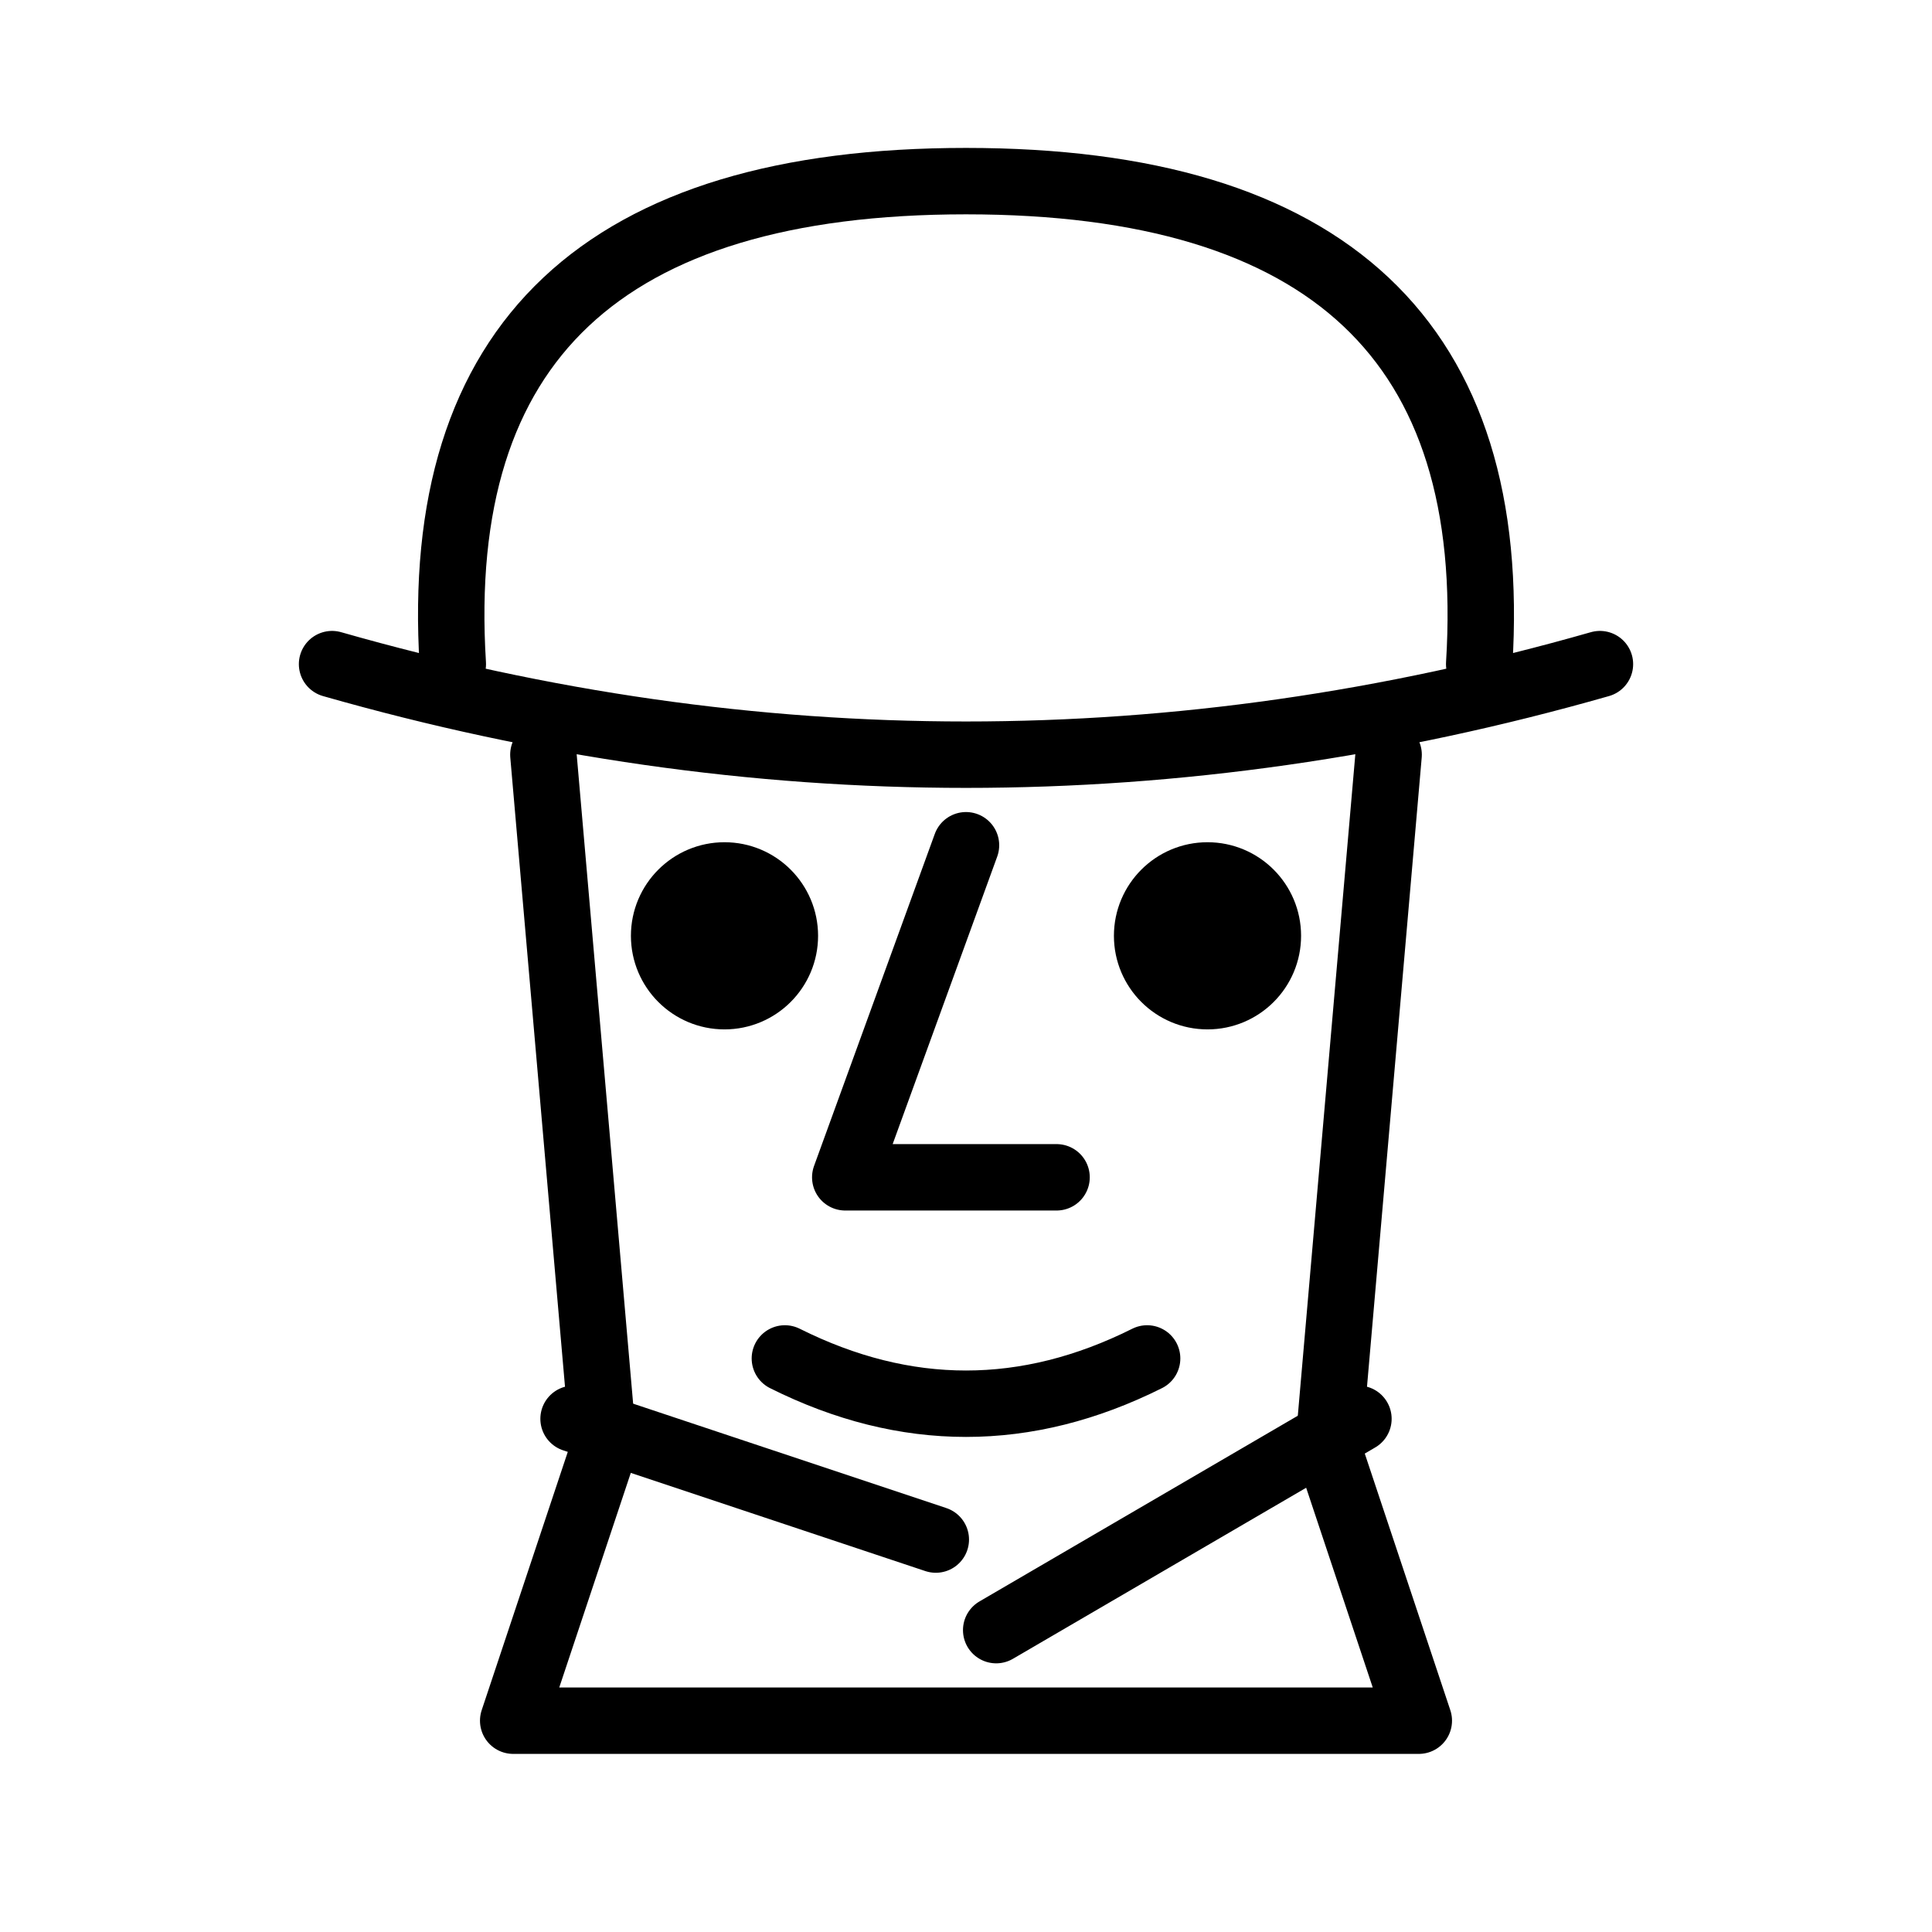
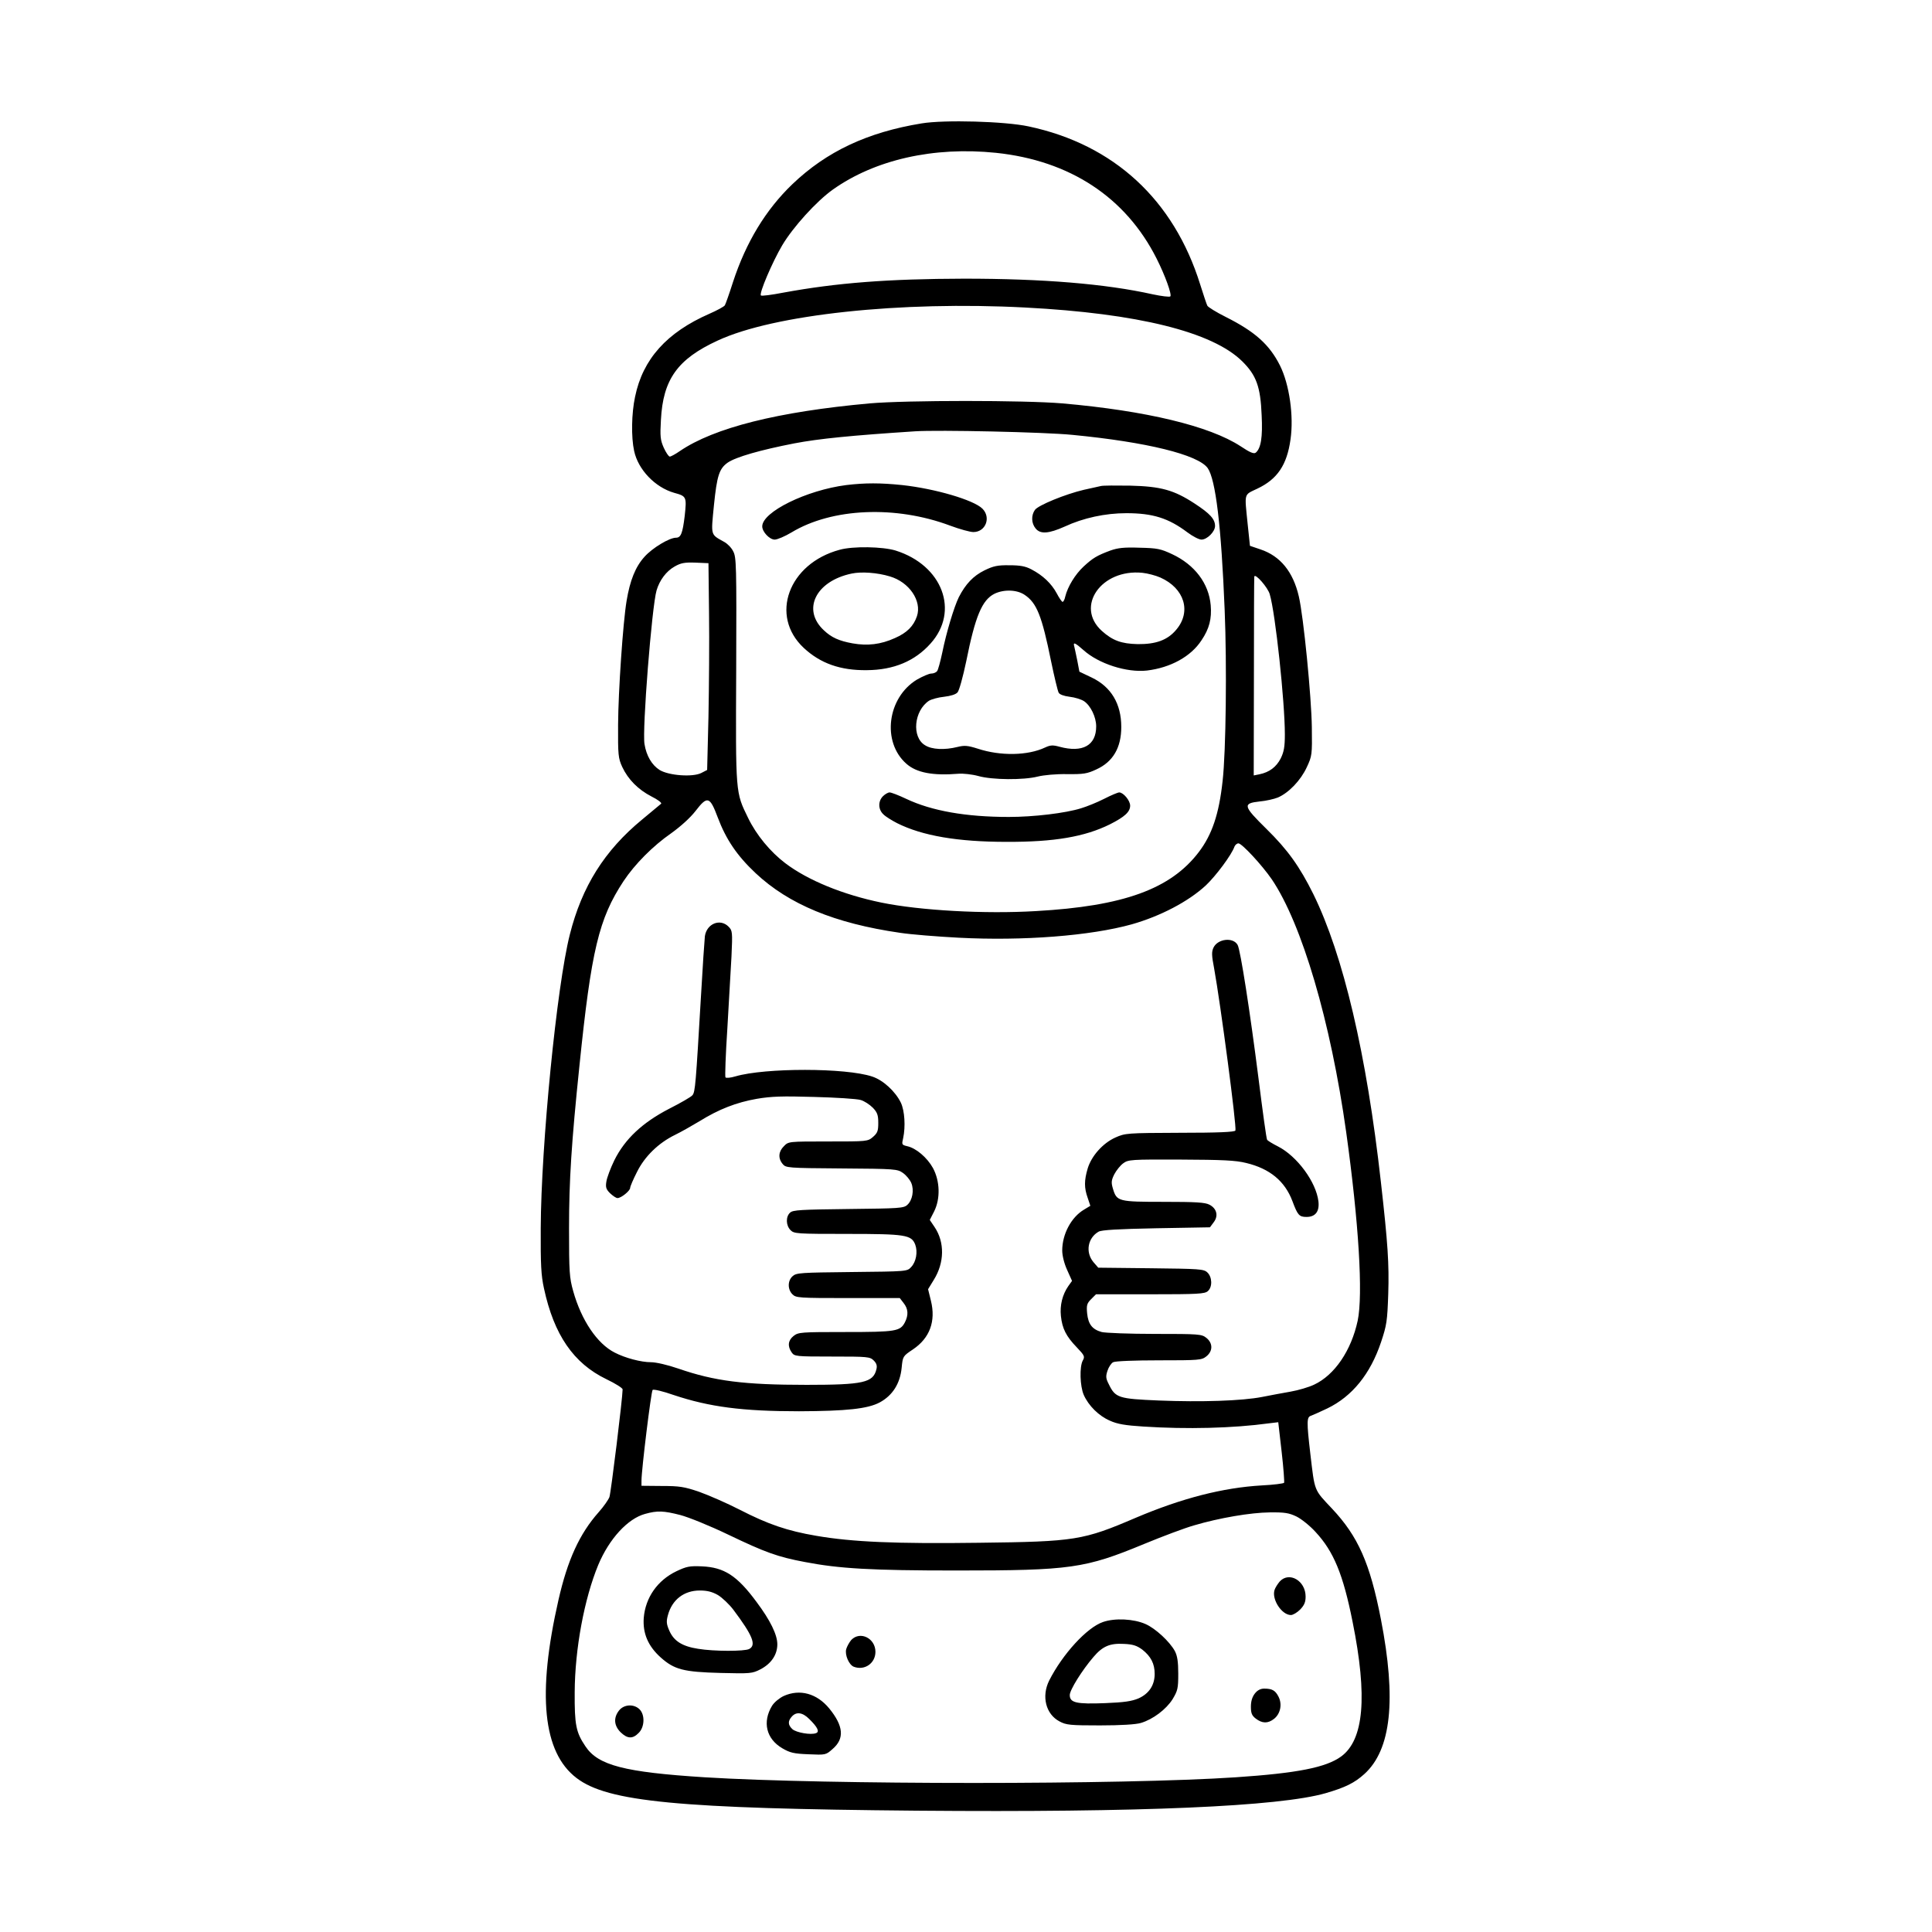
<svg xmlns="http://www.w3.org/2000/svg" width="64" height="64" viewBox="0 0 64 64">
-   <g fill="none" stroke="#000" stroke-width="2.2" stroke-linecap="round" stroke-linejoin="round">
-     <path d="M15 22Q14 6 32 6Q50 6 49 22M11 22Q32 28 53 22M18 25L20 48L17 57H47L44 48L46 25" fill="none" />
-     <path d="M32 28L28 39H35M26 45Q32 48 38 45M19 47L31 51M45 47L33 54" fill="none" />
-     <circle cx="24" cy="31" r="2" fill="#000" />
-     <circle cx="40" cy="31" r="2" fill="#000" />
+   <g transform="scale(0.0625)">
+     <g transform="translate(0,1024) scale(0.1,-0.1)" fill="#000" stroke="none">
+       <path d="M4885 9586 c-288 -47 -504 -149 -685 -322 -141 -135 -246 -308 -315 -519 -19 -60 -39 -116 -43 -123 -4 -7 -41 -27 -82 -45 -226 -99 -353 -240 -394 -440 -19 -88 -21 -214 -5 -287 21 -99 111 -193 212 -222 66 -18 67 -21 56 -123 -11 -91 -20 -115 -46 -115 -35 0 -125 -54 -167 -101 -48 -53 -77 -125 -95 -234 -19 -113 -44 -480 -45 -655 -1 -163 1 -179 22 -225 31 -66 84 -120 156 -157 32 -16 55 -33 50 -38 -5 -4 -50 -42 -101 -84 -199 -164 -319 -355 -383 -610 -69 -272 -152 -1114 -154 -1556 -1 -192 2 -250 17 -318 53 -247 157 -398 331 -482 48 -23 86 -47 86 -54 0 -44 -62 -550 -70 -571 -6 -15 -31 -51 -57 -80 -102 -115 -165 -254 -213 -465 -114 -500 -83 -808 96 -944 165 -126 538 -162 1804 -173 1189 -10 1921 22 2167 93 103 30 152 54 204 101 143 129 171 395 88 821 -58 298 -121 439 -259 586 -97 103 -91 88 -115 291 -20 171 -19 194 3 201 9 3 49 21 87 39 132 64 228 182 285 352 30 90 33 111 38 255 5 159 -2 266 -39 593 -76 679 -199 1202 -358 1526 -73 147 -136 235 -249 346 -123 121 -127 135 -36 145 34 3 77 13 97 21 58 25 121 91 153 160 28 60 29 66 27 212 -2 160 -44 588 -69 694 -30 130 -98 214 -203 249 l-56 19 -12 114 c-17 170 -22 154 51 189 106 50 157 125 176 261 18 124 -6 292 -56 392 -56 111 -132 179 -287 257 -50 25 -94 52 -98 60 -4 8 -21 59 -38 113 -140 448 -457 741 -909 837 -125 27 -446 36 -567 16z m394 -156 c391 -41 687 -235 851 -560 46 -91 82 -192 73 -201 -4 -4 -46 1 -93 11 -251 56 -584 83 -1000 83 -403 -1 -675 -22 -958 -74 -62 -12 -116 -19 -119 -15 -11 10 61 178 113 266 57 96 181 233 268 295 224 159 535 229 865 195z m156 -820 c595 -31 991 -129 1149 -285 75 -74 97 -135 103 -286 6 -117 -4 -175 -31 -198 -10 -8 -30 0 -81 34 -164 107 -500 188 -945 227 -201 17 -825 17 -1020 0 -487 -44 -825 -129 -1007 -253 -23 -16 -47 -29 -53 -29 -6 0 -20 21 -32 47 -18 41 -20 60 -15 147 11 215 88 323 301 421 297 138 969 210 1631 175z m250 -675 c393 -38 665 -105 716 -176 42 -60 72 -305 90 -753 12 -289 7 -749 -11 -906 -19 -175 -56 -284 -126 -376 -149 -196 -399 -287 -864 -313 -270 -16 -613 3 -818 45 -204 42 -390 118 -510 209 -79 60 -153 149 -197 240 -67 137 -66 125 -63 785 2 555 1 597 -16 628 -9 19 -31 41 -48 50 -73 41 -70 30 -54 194 16 157 28 194 73 226 44 30 173 67 353 102 131 25 303 42 640 64 125 8 685 -4 835 -19z m-1927 -945 c2 -146 0 -392 -3 -548 l-7 -283 -31 -16 c-45 -23 -172 -14 -221 16 -41 26 -70 75 -80 137 -13 74 39 731 64 815 16 54 51 101 95 126 33 19 53 23 110 21 l70 -3 3 -265z m2972 100 c30 -100 80 -571 80 -742 0 -67 -5 -93 -22 -128 -24 -46 -60 -73 -113 -84 l-30 -6 1 522 c0 288 1 527 2 532 4 20 73 -59 82 -94z m-2926 -1182 c44 -117 102 -203 201 -296 176 -165 419 -266 765 -316 58 -9 197 -20 310 -26 343 -18 700 10 919 71 151 43 299 120 392 206 53 50 137 162 152 206 4 9 13 17 21 17 18 0 125 -115 177 -191 159 -235 312 -753 394 -1339 67 -481 90 -862 61 -1000 -34 -158 -122 -288 -231 -339 -27 -13 -84 -30 -125 -37 -41 -7 -109 -20 -150 -28 -107 -21 -324 -28 -547 -19 -215 9 -231 14 -266 86 -16 31 -17 42 -7 72 6 19 20 40 30 45 11 6 114 10 243 10 212 0 226 1 251 21 35 28 35 70 0 98 -25 20 -39 21 -273 21 -135 0 -262 5 -282 10 -50 14 -71 41 -77 99 -4 43 -1 53 21 75 l26 26 287 0 c253 0 290 2 306 17 25 22 23 75 -3 99 -19 18 -42 19 -300 22 l-278 3 -26 30 c-43 52 -30 128 28 161 16 9 104 14 306 18 l284 5 20 27 c26 34 16 73 -23 93 -23 12 -71 15 -242 15 -240 0 -249 2 -269 69 -10 33 -9 45 7 77 11 21 32 47 47 58 27 20 41 21 305 20 222 -1 291 -4 347 -18 125 -30 205 -96 245 -202 28 -75 36 -84 75 -84 47 0 69 29 63 82 -12 103 -113 240 -215 292 -28 14 -54 30 -57 35 -4 5 -24 153 -46 328 -45 354 -95 675 -110 704 -23 43 -105 34 -128 -13 -11 -23 -10 -42 3 -110 35 -194 120 -838 113 -860 -3 -8 -91 -12 -294 -12 -282 -1 -290 -2 -342 -25 -67 -30 -127 -98 -147 -164 -19 -64 -19 -103 0 -156 l14 -42 -33 -20 c-68 -40 -116 -130 -116 -217 0 -26 10 -68 26 -103 l26 -58 -20 -28 c-31 -45 -45 -101 -39 -158 7 -67 28 -108 84 -166 41 -43 44 -49 32 -70 -18 -33 -15 -136 5 -182 25 -57 80 -112 139 -137 39 -18 82 -25 177 -31 232 -15 474 -9 665 17 l50 6 18 -157 c10 -86 15 -160 13 -164 -3 -4 -56 -11 -118 -14 -207 -12 -424 -68 -667 -171 -280 -120 -321 -127 -831 -133 -440 -6 -674 4 -864 37 -153 26 -255 61 -405 138 -68 35 -165 77 -215 95 -79 27 -105 31 -198 31 l-108 1 0 27 c0 58 51 473 59 481 5 5 55 -7 112 -27 189 -63 363 -86 664 -86 253 1 364 13 428 47 68 37 108 100 116 184 6 60 6 61 60 97 89 60 122 149 95 258 l-15 61 30 49 c57 91 59 200 4 281 l-25 37 23 45 c34 68 31 161 -6 230 -31 56 -90 106 -137 116 -29 7 -29 9 -21 43 13 61 8 144 -12 187 -29 60 -94 120 -152 139 -140 47 -568 47 -725 1 -27 -8 -50 -10 -53 -5 -3 5 1 121 10 257 8 136 18 309 22 384 6 130 5 137 -16 158 -44 44 -115 16 -125 -51 -2 -18 -12 -163 -21 -323 -27 -458 -30 -503 -45 -520 -7 -9 -63 -41 -124 -72 -141 -73 -234 -160 -290 -273 -20 -41 -39 -92 -42 -112 -5 -30 -2 -41 19 -62 15 -14 32 -26 40 -26 20 0 67 39 67 54 0 7 16 45 36 84 41 83 114 154 202 197 31 15 89 48 129 72 103 64 196 100 304 119 77 13 133 15 304 10 116 -3 226 -10 246 -16 19 -5 48 -24 65 -41 24 -25 29 -39 29 -81 0 -42 -4 -53 -28 -74 -28 -24 -31 -24 -238 -24 -210 0 -210 0 -234 -25 -29 -28 -32 -64 -7 -94 17 -21 24 -22 312 -24 287 -2 296 -3 326 -24 17 -12 37 -36 44 -53 16 -38 6 -92 -21 -116 -19 -18 -43 -19 -312 -22 -251 -3 -294 -5 -309 -19 -24 -21 -23 -68 2 -93 19 -19 33 -20 300 -20 310 0 341 -5 361 -57 14 -38 5 -91 -22 -119 -21 -23 -23 -23 -314 -26 -272 -3 -294 -4 -314 -22 -27 -24 -27 -70 -1 -96 19 -19 33 -20 294 -20 l275 0 20 -26 c25 -31 27 -64 7 -103 -25 -47 -47 -51 -315 -51 -236 0 -250 -1 -275 -21 -29 -23 -33 -54 -10 -87 15 -21 20 -22 215 -22 188 0 200 -1 220 -21 15 -15 19 -28 14 -47 -17 -70 -69 -82 -370 -82 -332 0 -488 20 -679 86 -58 20 -119 34 -146 34 -52 0 -136 22 -192 51 -93 47 -177 172 -220 326 -20 71 -22 101 -22 333 0 253 13 455 55 860 63 615 103 781 234 980 60 90 155 186 253 254 50 36 100 81 128 117 63 82 76 79 118 -33z m-198 -3698 c45 -12 154 -56 254 -104 196 -94 262 -118 406 -145 182 -35 351 -45 804 -45 606 0 681 11 995 141 99 41 217 85 263 98 135 40 301 68 402 69 80 1 102 -3 142 -22 26 -13 71 -49 100 -81 97 -104 147 -226 197 -477 80 -397 60 -626 -61 -714 -80 -58 -231 -88 -558 -110 -596 -40 -2171 -40 -2815 0 -425 27 -565 63 -632 164 -50 74 -58 113 -57 286 1 231 51 497 125 676 58 138 156 245 248 270 65 18 97 17 187 -6z M4485 7669 c-210 -27 -445 -142 -445 -219 0 -29 39 -70 66 -70 14 0 54 17 89 38 215 130 553 144 841 36 51 -19 106 -34 123 -34 65 0 95 77 48 124 -46 46 -251 106 -425 125 -117 12 -196 12 -297 0z M5835 7664 c-11 -2 -51 -12 -90 -20 -98 -23 -243 -82 -260 -107 -20 -29 -19 -70 4 -98 25 -31 69 -28 154 10 99 46 215 71 327 71 140 0 223 -26 324 -102 28 -21 61 -38 74 -38 30 0 72 42 72 72 0 37 -27 66 -108 119 -110 72 -179 91 -342 95 -74 1 -144 1 -155 -2z M4450 7326 c-271 -73 -372 -350 -190 -520 88 -82 194 -120 335 -118 142 1 254 48 337 141 155 172 63 415 -185 493 -69 21 -226 24 -297 4z m266 -141 c103 -30 171 -130 144 -211 -18 -53 -53 -88 -117 -116 -75 -34 -145 -42 -224 -28 -72 13 -112 31 -152 69 -118 109 -44 261 147 301 52 11 136 5 202 -15z M5885 7322 c-72 -27 -92 -39 -142 -85 -44 -41 -84 -106 -97 -159 -3 -16 -10 -28 -14 -28 -4 0 -18 20 -31 45 -28 52 -73 95 -134 127 -32 17 -60 22 -117 22 -62 1 -85 -4 -132 -27 -59 -29 -100 -72 -136 -142 -25 -51 -66 -186 -88 -295 -10 -47 -22 -91 -27 -97 -5 -7 -19 -13 -31 -13 -12 0 -46 -15 -76 -32 -158 -96 -187 -331 -56 -446 54 -48 141 -64 276 -53 25 2 72 -3 105 -12 74 -21 240 -22 315 -3 32 8 97 14 155 13 88 -1 107 2 156 25 88 40 132 115 132 225 0 123 -54 213 -157 262 l-65 31 -11 58 c-6 31 -14 65 -16 75 -8 26 4 21 49 -19 80 -72 229 -120 336 -108 125 15 233 74 289 160 42 62 55 115 49 186 -10 116 -85 215 -205 271 -60 28 -78 32 -172 34 -83 3 -115 -1 -155 -15z m265 -143 c128 -57 166 -181 84 -277 -46 -55 -108 -77 -204 -76 -87 2 -133 19 -190 70 -143 129 -3 330 215 308 28 -3 70 -14 95 -25z m-719 -92 c64 -43 91 -110 140 -352 17 -82 35 -157 40 -166 5 -10 27 -18 58 -22 28 -3 62 -14 76 -23 35 -23 65 -84 65 -134 0 -101 -72 -141 -194 -108 -36 10 -49 9 -77 -4 -91 -43 -236 -46 -357 -6 -54 17 -70 18 -107 9 -68 -17 -136 -14 -172 9 -72 43 -59 183 21 236 14 8 49 18 80 21 34 4 61 12 71 23 9 10 29 83 46 164 48 240 84 326 150 359 50 24 119 22 160 -6z M4680 6020 c-27 -27 -26 -71 3 -97 12 -12 45 -32 72 -46 134 -67 321 -99 580 -99 253 -1 415 27 548 93 79 40 107 66 107 99 0 27 -36 70 -58 70 -7 0 -43 -15 -80 -34 -37 -19 -92 -41 -122 -50 -83 -26 -251 -46 -383 -46 -227 0 -409 32 -544 96 -40 19 -79 34 -88 34 -8 0 -24 -9 -35 -20z M3585 1912 c-100 -48 -164 -139 -173 -247 -6 -82 23 -150 90 -210 72 -64 120 -77 318 -82 157 -4 167 -3 210 19 58 30 90 78 90 133 0 51 -38 128 -110 224 -103 140 -172 184 -290 189 -66 3 -82 -1 -135 -26z m220 -126 c23 -14 60 -49 82 -78 102 -136 123 -187 84 -208 -25 -13 -187 -13 -271 1 -84 13 -128 41 -152 95 -16 36 -17 50 -8 83 22 82 85 131 169 131 40 0 66 -7 96 -24z M6783 1858 c-11 -13 -24 -33 -28 -46 -15 -50 39 -132 87 -132 11 0 33 13 49 29 22 23 29 39 29 69 0 84 -87 134 -137 80z M5846 1643 c-85 -29 -214 -170 -285 -310 -42 -84 -18 -179 55 -217 35 -19 57 -21 214 -21 110 0 191 5 217 13 64 19 134 72 168 126 27 45 30 57 30 135 0 64 -5 95 -18 120 -28 51 -103 120 -155 143 -63 28 -163 33 -226 11z m208 -146 c46 -36 66 -75 66 -129 0 -60 -30 -105 -86 -130 -36 -15 -75 -21 -177 -25 -152 -6 -187 2 -187 43 0 27 65 131 125 201 49 58 88 74 161 70 49 -2 69 -9 98 -30z M4512 1548 c-11 -13 -23 -35 -27 -49 -8 -31 15 -83 40 -93 57 -22 115 18 115 79 0 72 -81 112 -128 63z M6651 1264 c-14 -18 -21 -41 -21 -70 0 -34 5 -47 26 -63 34 -26 64 -27 97 -1 34 27 44 78 23 118 -17 33 -34 42 -76 42 -19 0 -36 -9 -49 -26z M4154 1251 c-23 -11 -50 -33 -62 -52 -52 -86 -31 -175 54 -225 41 -24 61 -29 139 -32 91 -4 92 -4 128 28 64 55 58 122 -18 215 -66 80 -156 104 -241 66z m135 -122 c45 -44 56 -68 36 -75 -27 -11 -105 3 -125 21 -24 22 -25 43 -3 67 24 27 57 22 92 -13z M3281 1174 c-30 -38 -27 -80 8 -115 36 -35 64 -37 96 -4 32 31 34 96 5 125 -30 30 -83 27 -109 -6z" />
+     </g>
  </g>
</svg>
